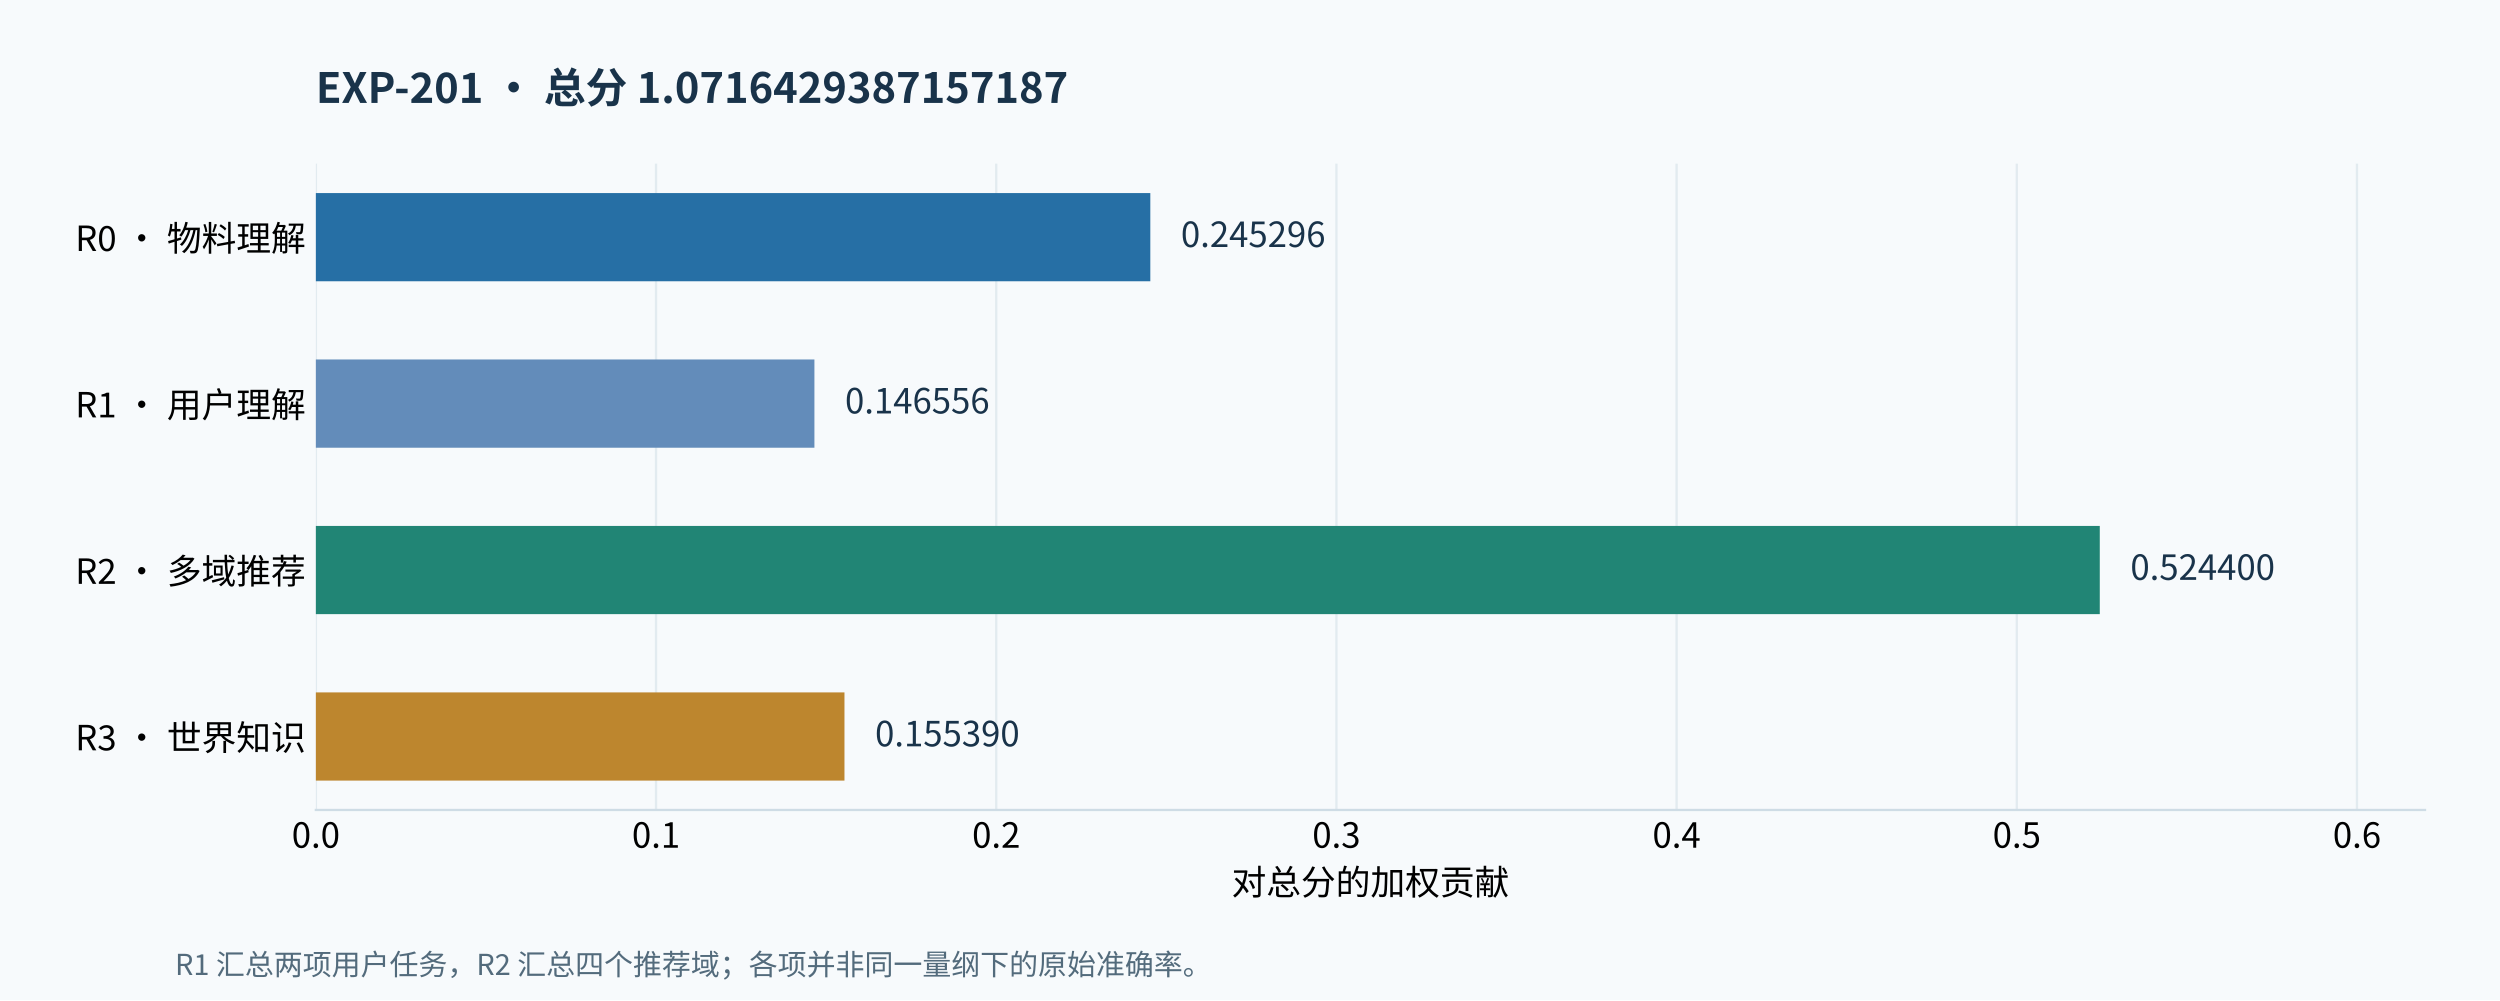
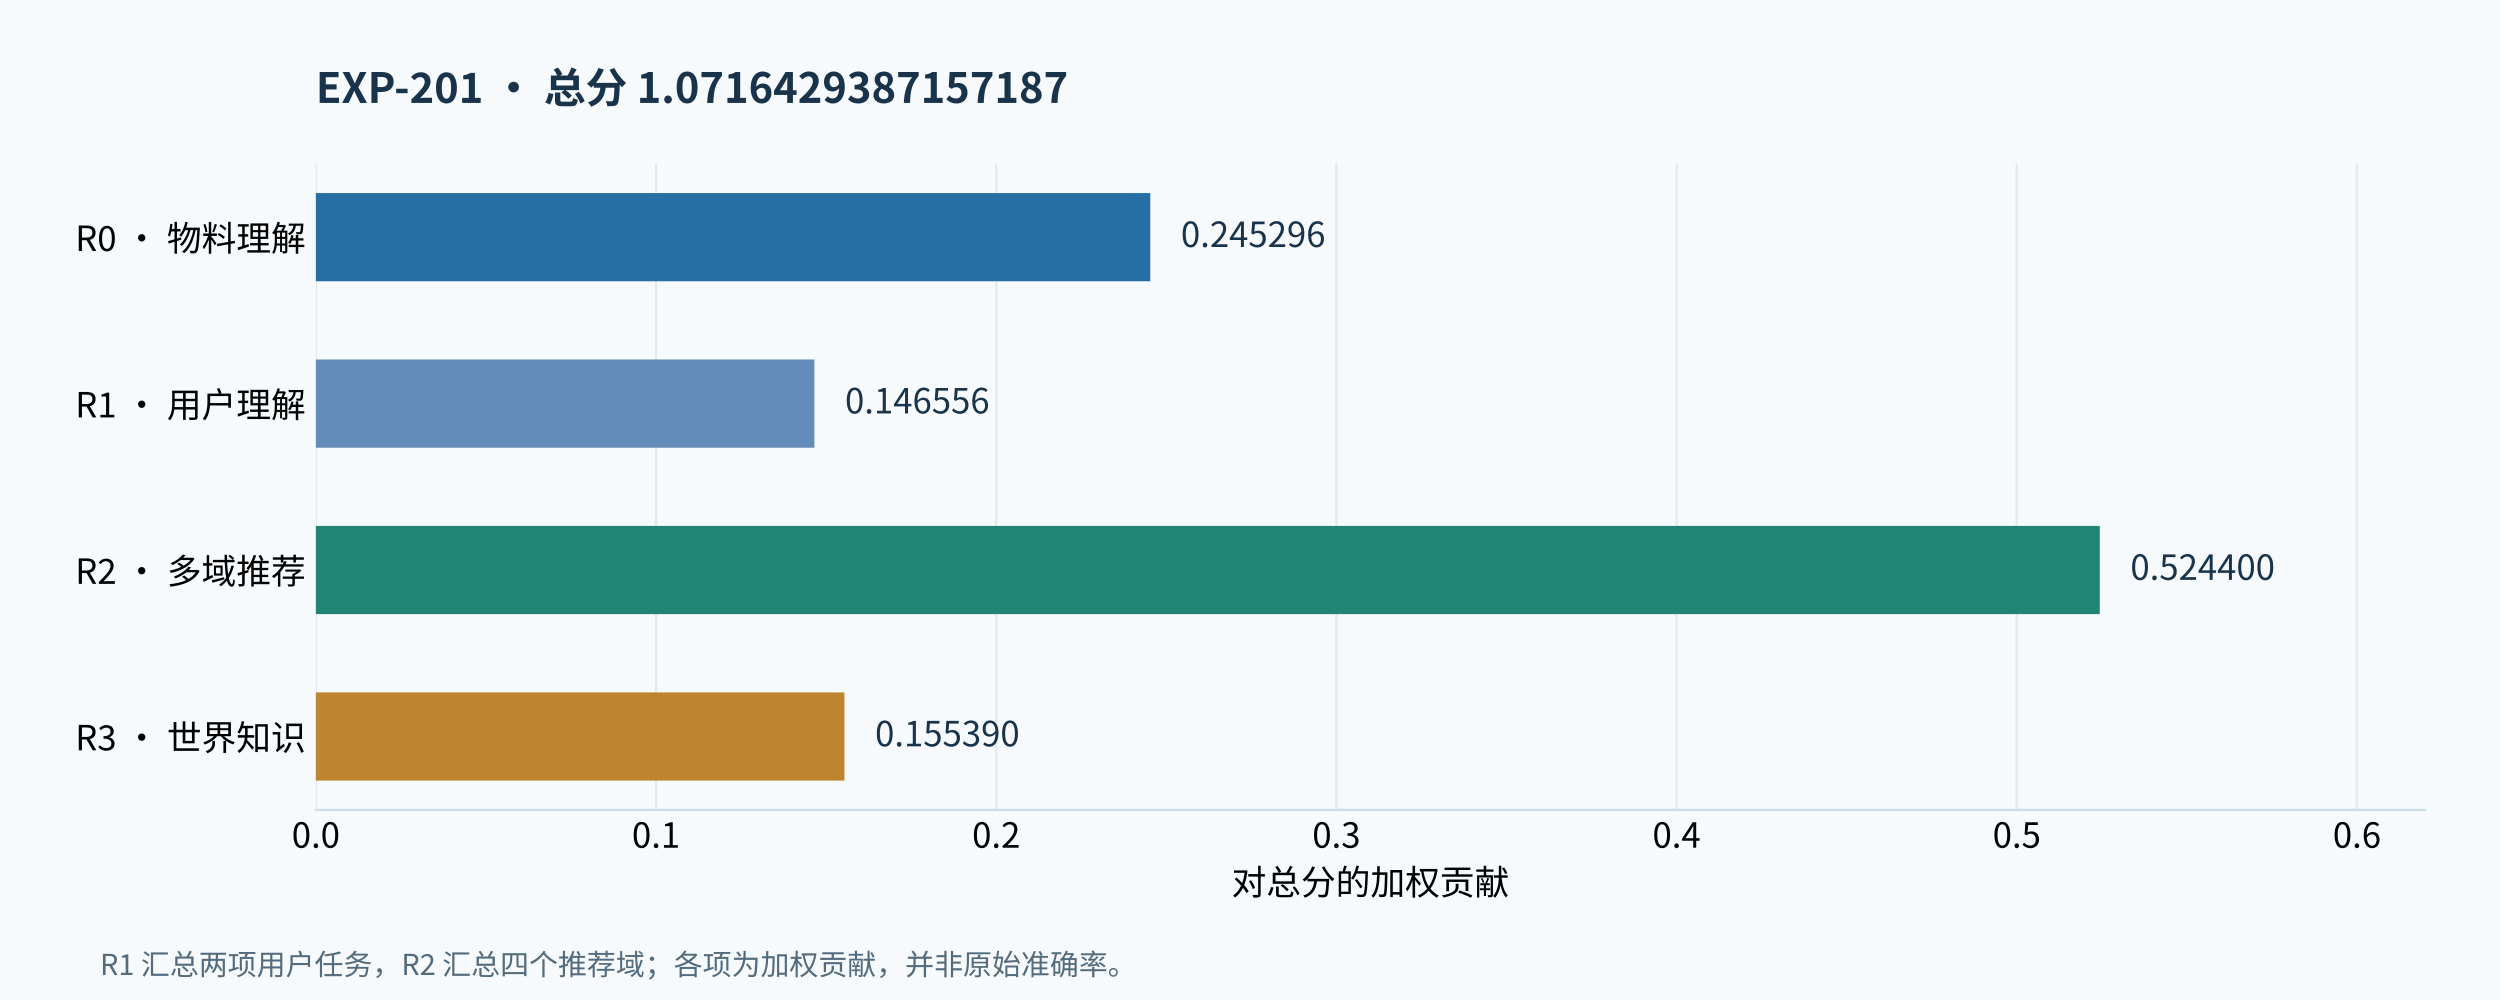
<svg xmlns="http://www.w3.org/2000/svg" width="864pt" height="345.6pt" viewBox="0 0 864 345.6" version="1.1">
  <defs>
    <style type="text/css">*{stroke-linejoin: round; stroke-linecap: butt}</style>
  </defs>
  <g id="figure_1">
    <g id="patch_1">
      <path d="M 0 345.6 L 864 345.6 L 864 0 L 0 0 z " style="fill: #f7fafc" />
    </g>
    <g id="axes_1">
      <g id="patch_2">
        <path d="M 109.16 279.924 L 838.08 279.924 L 838.08 56.568 L 109.16 56.568 z " style="fill: #f7fafc" />
      </g>
      <g id="matplotlib.axis_1">
        <g id="xtick_1">
          <g id="line2d_1">
-             <path d="M 109.16 279.924 L 109.16 56.568 " clip-path="url(#pc921989cfd)" style="fill: none; stroke: #cedce5; stroke-opacity: 0.5; stroke-width: 0.8; stroke-linecap: square" />
+             <path d="M 109.16 279.924 L 109.16 56.568 " clip-path="url(#p6551313647)" style="fill: none; stroke: #cedce5; stroke-opacity: 0.5; stroke-width: 0.8; stroke-linecap: square" />
          </g>
          <g id="line2d_2" />
          <g id="text_1">
            <text style="font-size: 12px; font-family: 'Noto Sans CJK SC'; text-anchor: middle" x="109.16" y="292.975" transform="rotate(-0 109.16 292.9753)">0.0</text>
          </g>
        </g>
        <g id="xtick_2">
          <g id="line2d_3">
-             <path d="M 226.728 279.924 L 226.728 56.568 " clip-path="url(#pc921989cfd)" style="fill: none; stroke: #cedce5; stroke-opacity: 0.5; stroke-width: 0.8; stroke-linecap: square" />
+             <path d="M 226.728 279.924 L 226.728 56.568 " clip-path="url(#p6551313647)" style="fill: none; stroke: #cedce5; stroke-opacity: 0.5; stroke-width: 0.8; stroke-linecap: square" />
          </g>
          <g id="line2d_4" />
          <g id="text_2">
            <text style="font-size: 12px; font-family: 'Noto Sans CJK SC'; text-anchor: middle" x="226.728" y="292.975" transform="rotate(-0 226.7277 292.9753)">0.1</text>
          </g>
        </g>
        <g id="xtick_3">
          <g id="line2d_5">
-             <path d="M 344.295 279.924 L 344.295 56.568 " clip-path="url(#pc921989cfd)" style="fill: none; stroke: #cedce5; stroke-opacity: 0.5; stroke-width: 0.8; stroke-linecap: square" />
+             <path d="M 344.295 279.924 L 344.295 56.568 " clip-path="url(#p6551313647)" style="fill: none; stroke: #cedce5; stroke-opacity: 0.5; stroke-width: 0.8; stroke-linecap: square" />
          </g>
          <g id="line2d_6" />
          <g id="text_3">
            <text style="font-size: 12px; font-family: 'Noto Sans CJK SC'; text-anchor: middle" x="344.295" y="292.975" transform="rotate(-0 344.2955 292.9753)">0.2</text>
          </g>
        </g>
        <g id="xtick_4">
          <g id="line2d_7">
-             <path d="M 461.863 279.924 L 461.863 56.568 " clip-path="url(#pc921989cfd)" style="fill: none; stroke: #cedce5; stroke-opacity: 0.5; stroke-width: 0.8; stroke-linecap: square" />
+             <path d="M 461.863 279.924 L 461.863 56.568 " clip-path="url(#p6551313647)" style="fill: none; stroke: #cedce5; stroke-opacity: 0.5; stroke-width: 0.8; stroke-linecap: square" />
          </g>
          <g id="line2d_8" />
          <g id="text_4">
            <text style="font-size: 12px; font-family: 'Noto Sans CJK SC'; text-anchor: middle" x="461.863" y="292.975" transform="rotate(-0 461.8632 292.9753)">0.3</text>
          </g>
        </g>
        <g id="xtick_5">
          <g id="line2d_9">
-             <path d="M 579.431 279.924 L 579.431 56.568 " clip-path="url(#pc921989cfd)" style="fill: none; stroke: #cedce5; stroke-opacity: 0.5; stroke-width: 0.8; stroke-linecap: square" />
+             <path d="M 579.431 279.924 L 579.431 56.568 " clip-path="url(#p6551313647)" style="fill: none; stroke: #cedce5; stroke-opacity: 0.5; stroke-width: 0.8; stroke-linecap: square" />
          </g>
          <g id="line2d_10" />
          <g id="text_5">
            <text style="font-size: 12px; font-family: 'Noto Sans CJK SC'; text-anchor: middle" x="579.431" y="292.975" transform="rotate(-0 579.431 292.9753)">0.4</text>
          </g>
        </g>
        <g id="xtick_6">
          <g id="line2d_11">
-             <path d="M 696.999 279.924 L 696.999 56.568 " clip-path="url(#pc921989cfd)" style="fill: none; stroke: #cedce5; stroke-opacity: 0.5; stroke-width: 0.8; stroke-linecap: square" />
+             <path d="M 696.999 279.924 L 696.999 56.568 " clip-path="url(#p6551313647)" style="fill: none; stroke: #cedce5; stroke-opacity: 0.5; stroke-width: 0.8; stroke-linecap: square" />
          </g>
          <g id="line2d_12" />
          <g id="text_6">
            <text style="font-size: 12px; font-family: 'Noto Sans CJK SC'; text-anchor: middle" x="696.999" y="292.975" transform="rotate(-0 696.9987 292.9753)">0.5</text>
          </g>
        </g>
        <g id="xtick_7">
          <g id="line2d_13">
-             <path d="M 814.566 279.924 L 814.566 56.568 " clip-path="url(#pc921989cfd)" style="fill: none; stroke: #cedce5; stroke-opacity: 0.5; stroke-width: 0.8; stroke-linecap: square" />
+             <path d="M 814.566 279.924 L 814.566 56.568 " clip-path="url(#p6551313647)" style="fill: none; stroke: #cedce5; stroke-opacity: 0.5; stroke-width: 0.8; stroke-linecap: square" />
          </g>
          <g id="line2d_14" />
          <g id="text_7">
            <text style="font-size: 12px; font-family: 'Noto Sans CJK SC'; text-anchor: middle" x="814.566" y="292.975" transform="rotate(-0 814.5665 292.9753)">0.6</text>
          </g>
        </g>
        <g id="text_8">
          <text style="font-size: 12px; font-family: 'Noto Sans CJK SC'; text-anchor: middle" x="473.62" y="309.275" transform="rotate(-0 473.62 309.2753)">对总分的加权贡献</text>
        </g>
      </g>
      <g id="matplotlib.axis_2">
        <g id="ytick_1">
          <g id="line2d_15" />
          <g id="text_9">
            <text style="font-size: 12px; font-family: 'Noto Sans CJK SC'; text-anchor: end" x="105.66" y="86.739" transform="rotate(-0 105.66 86.73937)">R0 · 物料理解</text>
          </g>
        </g>
        <g id="ytick_2">
          <g id="line2d_16" />
          <g id="text_10">
            <text style="font-size: 12px; font-family: 'Noto Sans CJK SC'; text-anchor: end" x="105.66" y="144.261" transform="rotate(-0 105.66 144.2609)">R1 · 用户理解</text>
          </g>
        </g>
        <g id="ytick_3">
          <g id="line2d_17" />
          <g id="text_11">
            <text style="font-size: 12px; font-family: 'Noto Sans CJK SC'; text-anchor: end" x="105.66" y="201.782" transform="rotate(-0 105.66 201.7824)">R2 · 多域推荐</text>
          </g>
        </g>
        <g id="ytick_4">
          <g id="line2d_18" />
          <g id="text_12">
            <text style="font-size: 12px; font-family: 'Noto Sans CJK SC'; text-anchor: end" x="105.66" y="259.304" transform="rotate(-0 105.66 259.3039)">R3 · 世界知识</text>
          </g>
        </g>
      </g>
      <g id="patch_3">
-         <path d="M 109.16 66.721 L 397.549 66.721 L 397.549 97.207 L 109.16 97.207 z " clip-path="url(#pc921989cfd)" style="fill: #266fa5" />
+         <path d="M 109.16 66.721 L 397.549 66.721 L 397.549 97.207 L 109.16 97.207 z " clip-path="url(#p6551313647)" style="fill: #266fa5" />
      </g>
      <g id="patch_4">
-         <path d="M 109.16 124.242 L 281.463 124.242 L 281.463 154.728 L 109.16 154.728 z " clip-path="url(#pc921989cfd)" style="fill: #638cba" />
+         <path d="M 109.16 124.242 L 281.463 124.242 L 281.463 154.728 L 109.16 154.728 z " clip-path="url(#p6551313647)" style="fill: #638cba" />
      </g>
      <g id="patch_5">
-         <path d="M 109.16 181.764 L 725.685 181.764 L 725.685 212.25 L 109.16 212.25 z " clip-path="url(#pc921989cfd)" style="fill: #218575" />
+         <path d="M 109.16 181.764 L 725.685 181.764 L 725.685 212.25 L 109.16 212.25 z " clip-path="url(#p6551313647)" style="fill: #218575" />
      </g>
      <g id="patch_6">
-         <path d="M 109.16 239.285 L 291.849 239.285 L 291.849 269.771 L 109.16 269.771 z " clip-path="url(#pc921989cfd)" style="fill: #bd862e" />
+         <path d="M 109.16 239.285 L 291.849 239.285 L 291.849 269.771 L 109.16 269.771 z " clip-path="url(#p6551313647)" style="fill: #bd862e" />
      </g>
      <g id="patch_7">
        <path d="M 109.16 279.924 L 838.08 279.924 " style="fill: none; stroke: #cedce5; stroke-width: 0.8; stroke-linejoin: miter; stroke-linecap: square" />
      </g>
      <g id="text_13">
        <text style="font-size: 12px; font-family: 'Noto Sans CJK SC'; text-anchor: start; fill: #19334a" x="408.13" y="85.365" transform="rotate(-0 408.1303 85.36499)">0.245296</text>
      </g>
      <g id="text_14">
        <text style="font-size: 12px; font-family: 'Noto Sans CJK SC'; text-anchor: start; fill: #19334a" x="292.044" y="142.886" transform="rotate(-0 292.0442 142.8865)">0.146556</text>
      </g>
      <g id="text_15">
        <text style="font-size: 12px; font-family: 'Noto Sans CJK SC'; text-anchor: start; fill: #19334a" x="736.266" y="200.408" transform="rotate(-0 736.2663 200.408)">0.524400</text>
      </g>
      <g id="text_16">
        <text style="font-size: 12px; font-family: 'Noto Sans CJK SC'; text-anchor: start; fill: #19334a" x="302.43" y="257.93" transform="rotate(-0 302.43 257.9295)">0.155390</text>
      </g>
      <g id="text_17">
        <text style="font-weight: 700; font-size: 14.4px; font-family: 'Noto Sans CJK SC'; text-anchor: start; fill: #19334a" x="109.16" y="35.568" transform="rotate(-0 109.16 35.568)">EXP-201 · 总分 1.0716429387157187</text>
      </g>
    </g>
    <g id="text_18">
-       <text style="font-size: 10px; font-family: 'Noto Sans CJK SC'; text-anchor: start; fill: #536b7c" x="60.48" y="336.96" transform="rotate(-0 60.48 336.96)">R1 汇总两项用户任务，R2 汇总四个推荐域；各项并非同一量纲下的原始准确率。</text>
+       <text style="font-size: 10px; font-family: 'Noto Sans CJK SC'; text-anchor: start; fill: #536b7c" x="34.56" y="336.96" transform="rotate(-0 34.56 336.96)">R1 汇总两项用户任务，R2 汇总四个推荐域；各项为加权贡献，并非原始准确率。</text>
    </g>
  </g>
  <defs>
-     <clipPath id="pc921989cfd">
+     <clipPath id="p6551313647">
      <rect x="109.16" y="56.568" width="728.92" height="223.356" />
    </clipPath>
  </defs>
</svg>
